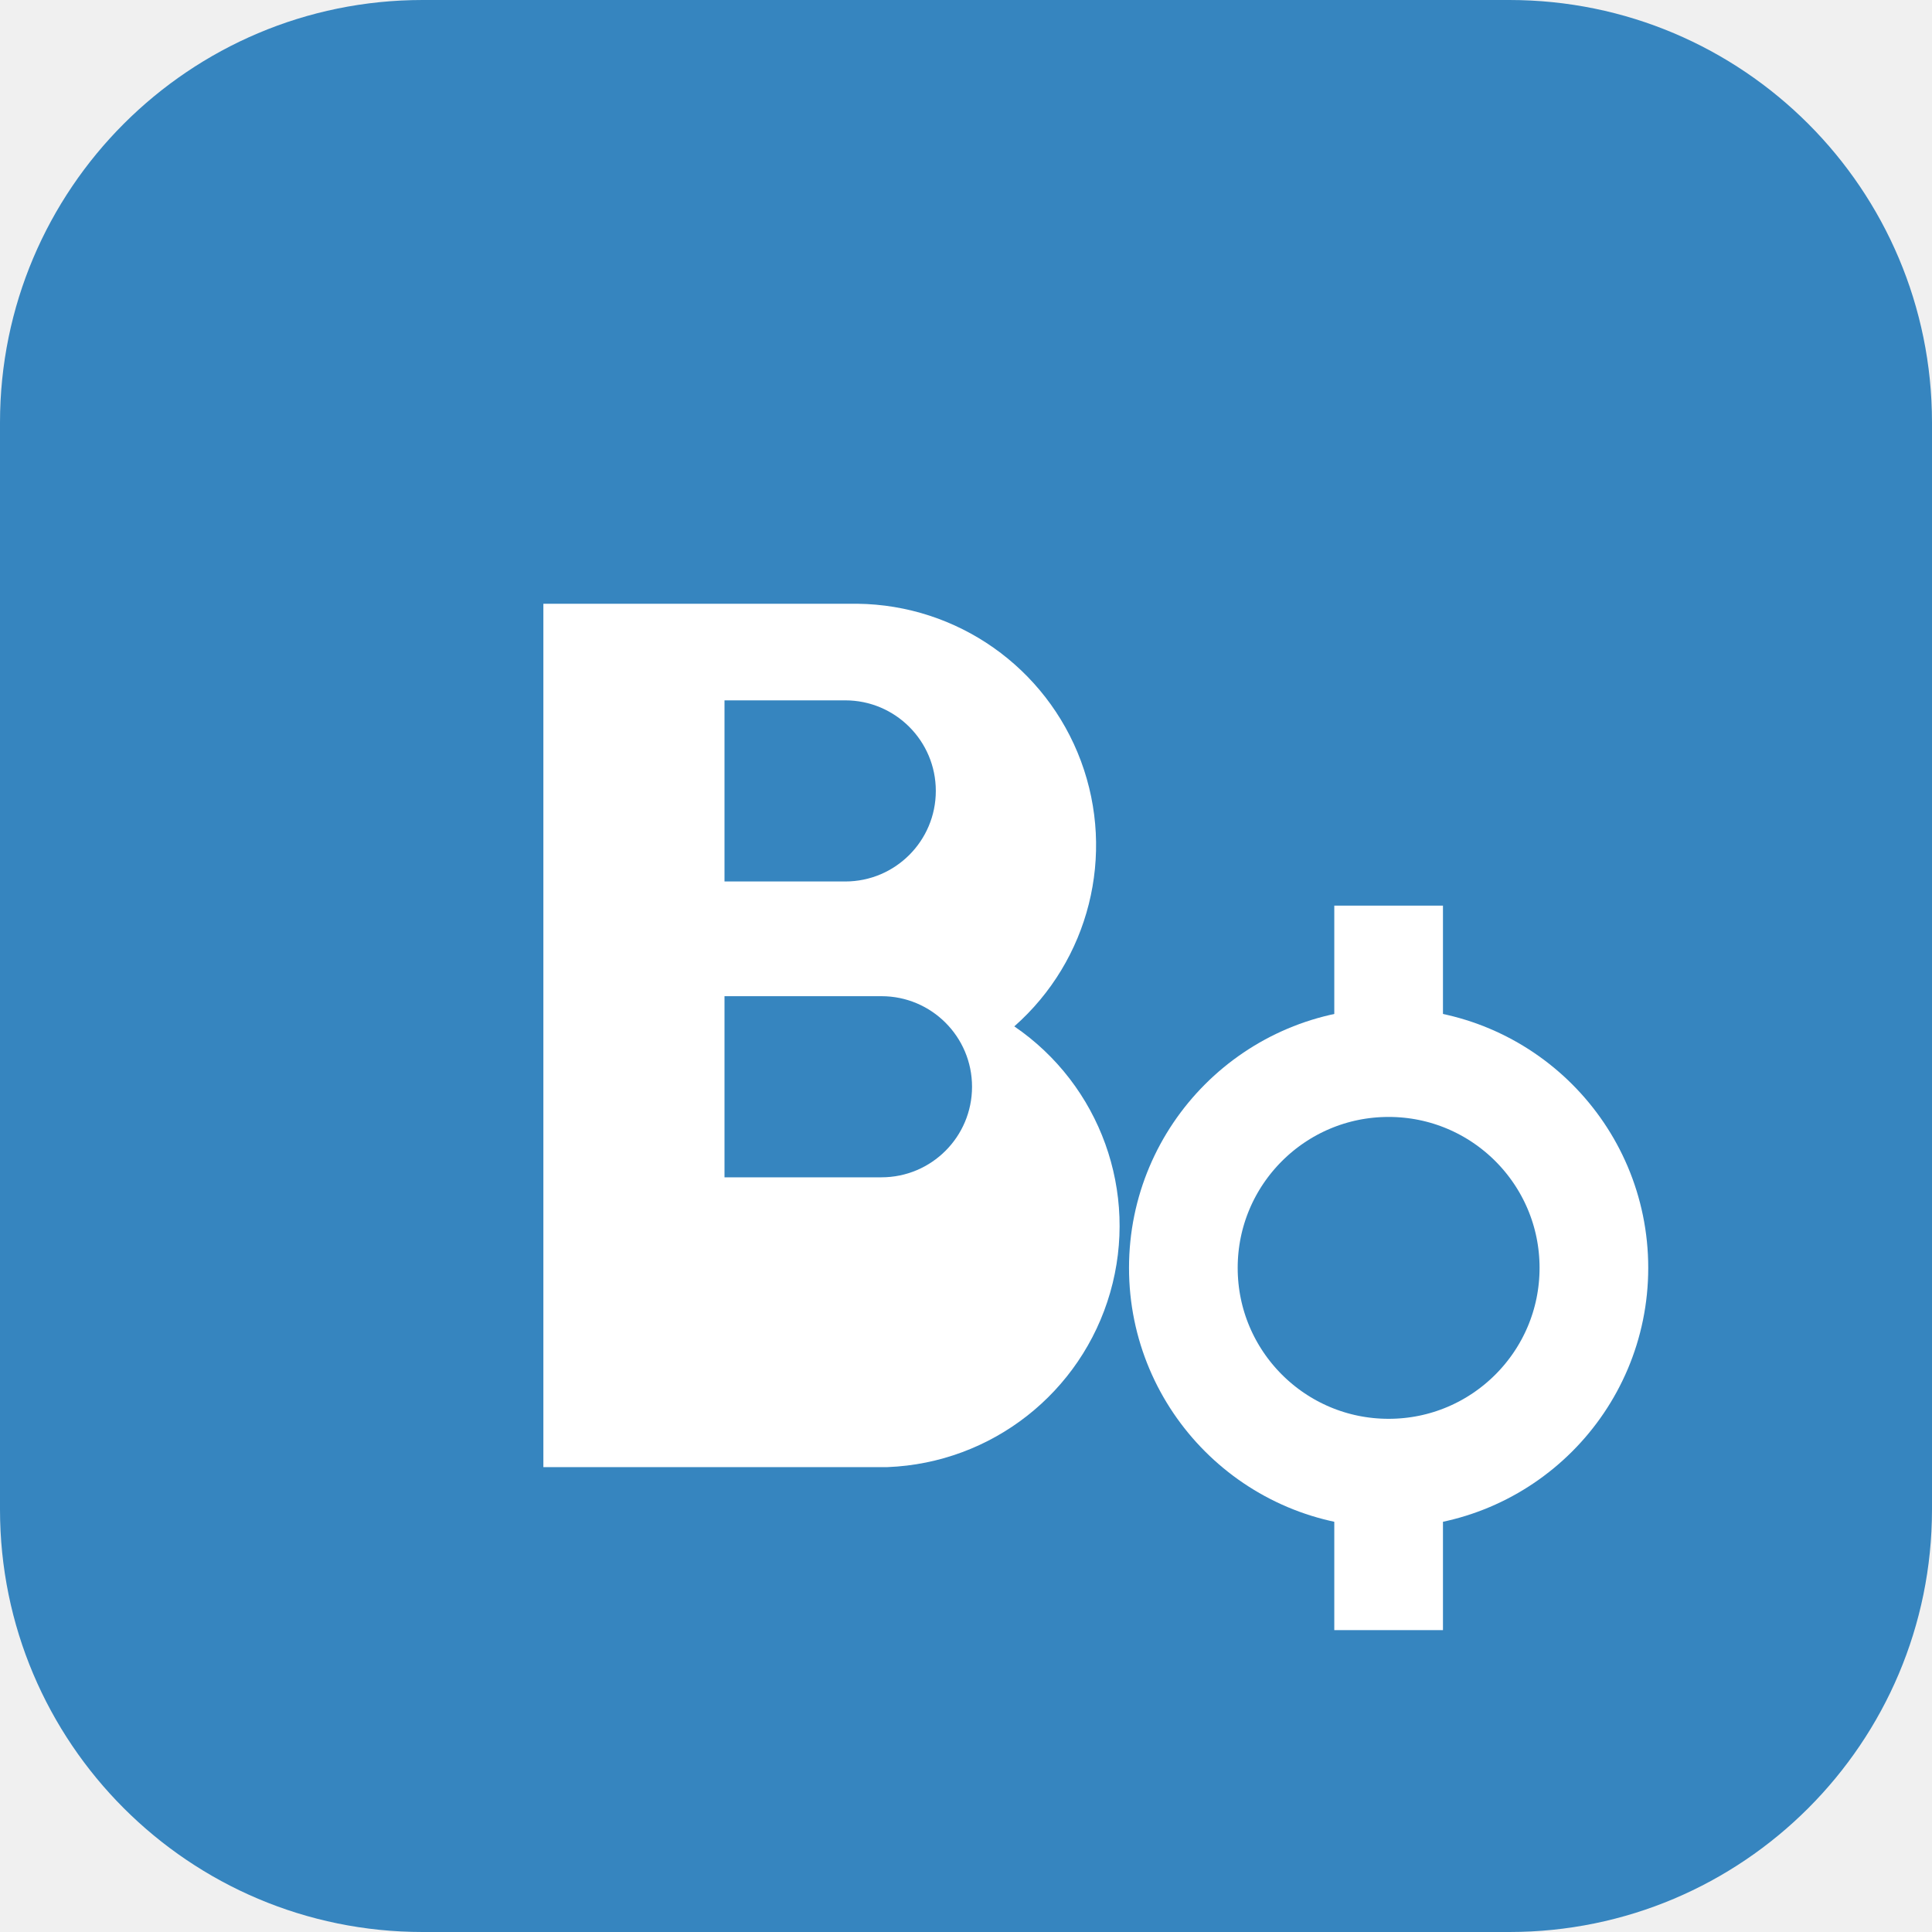
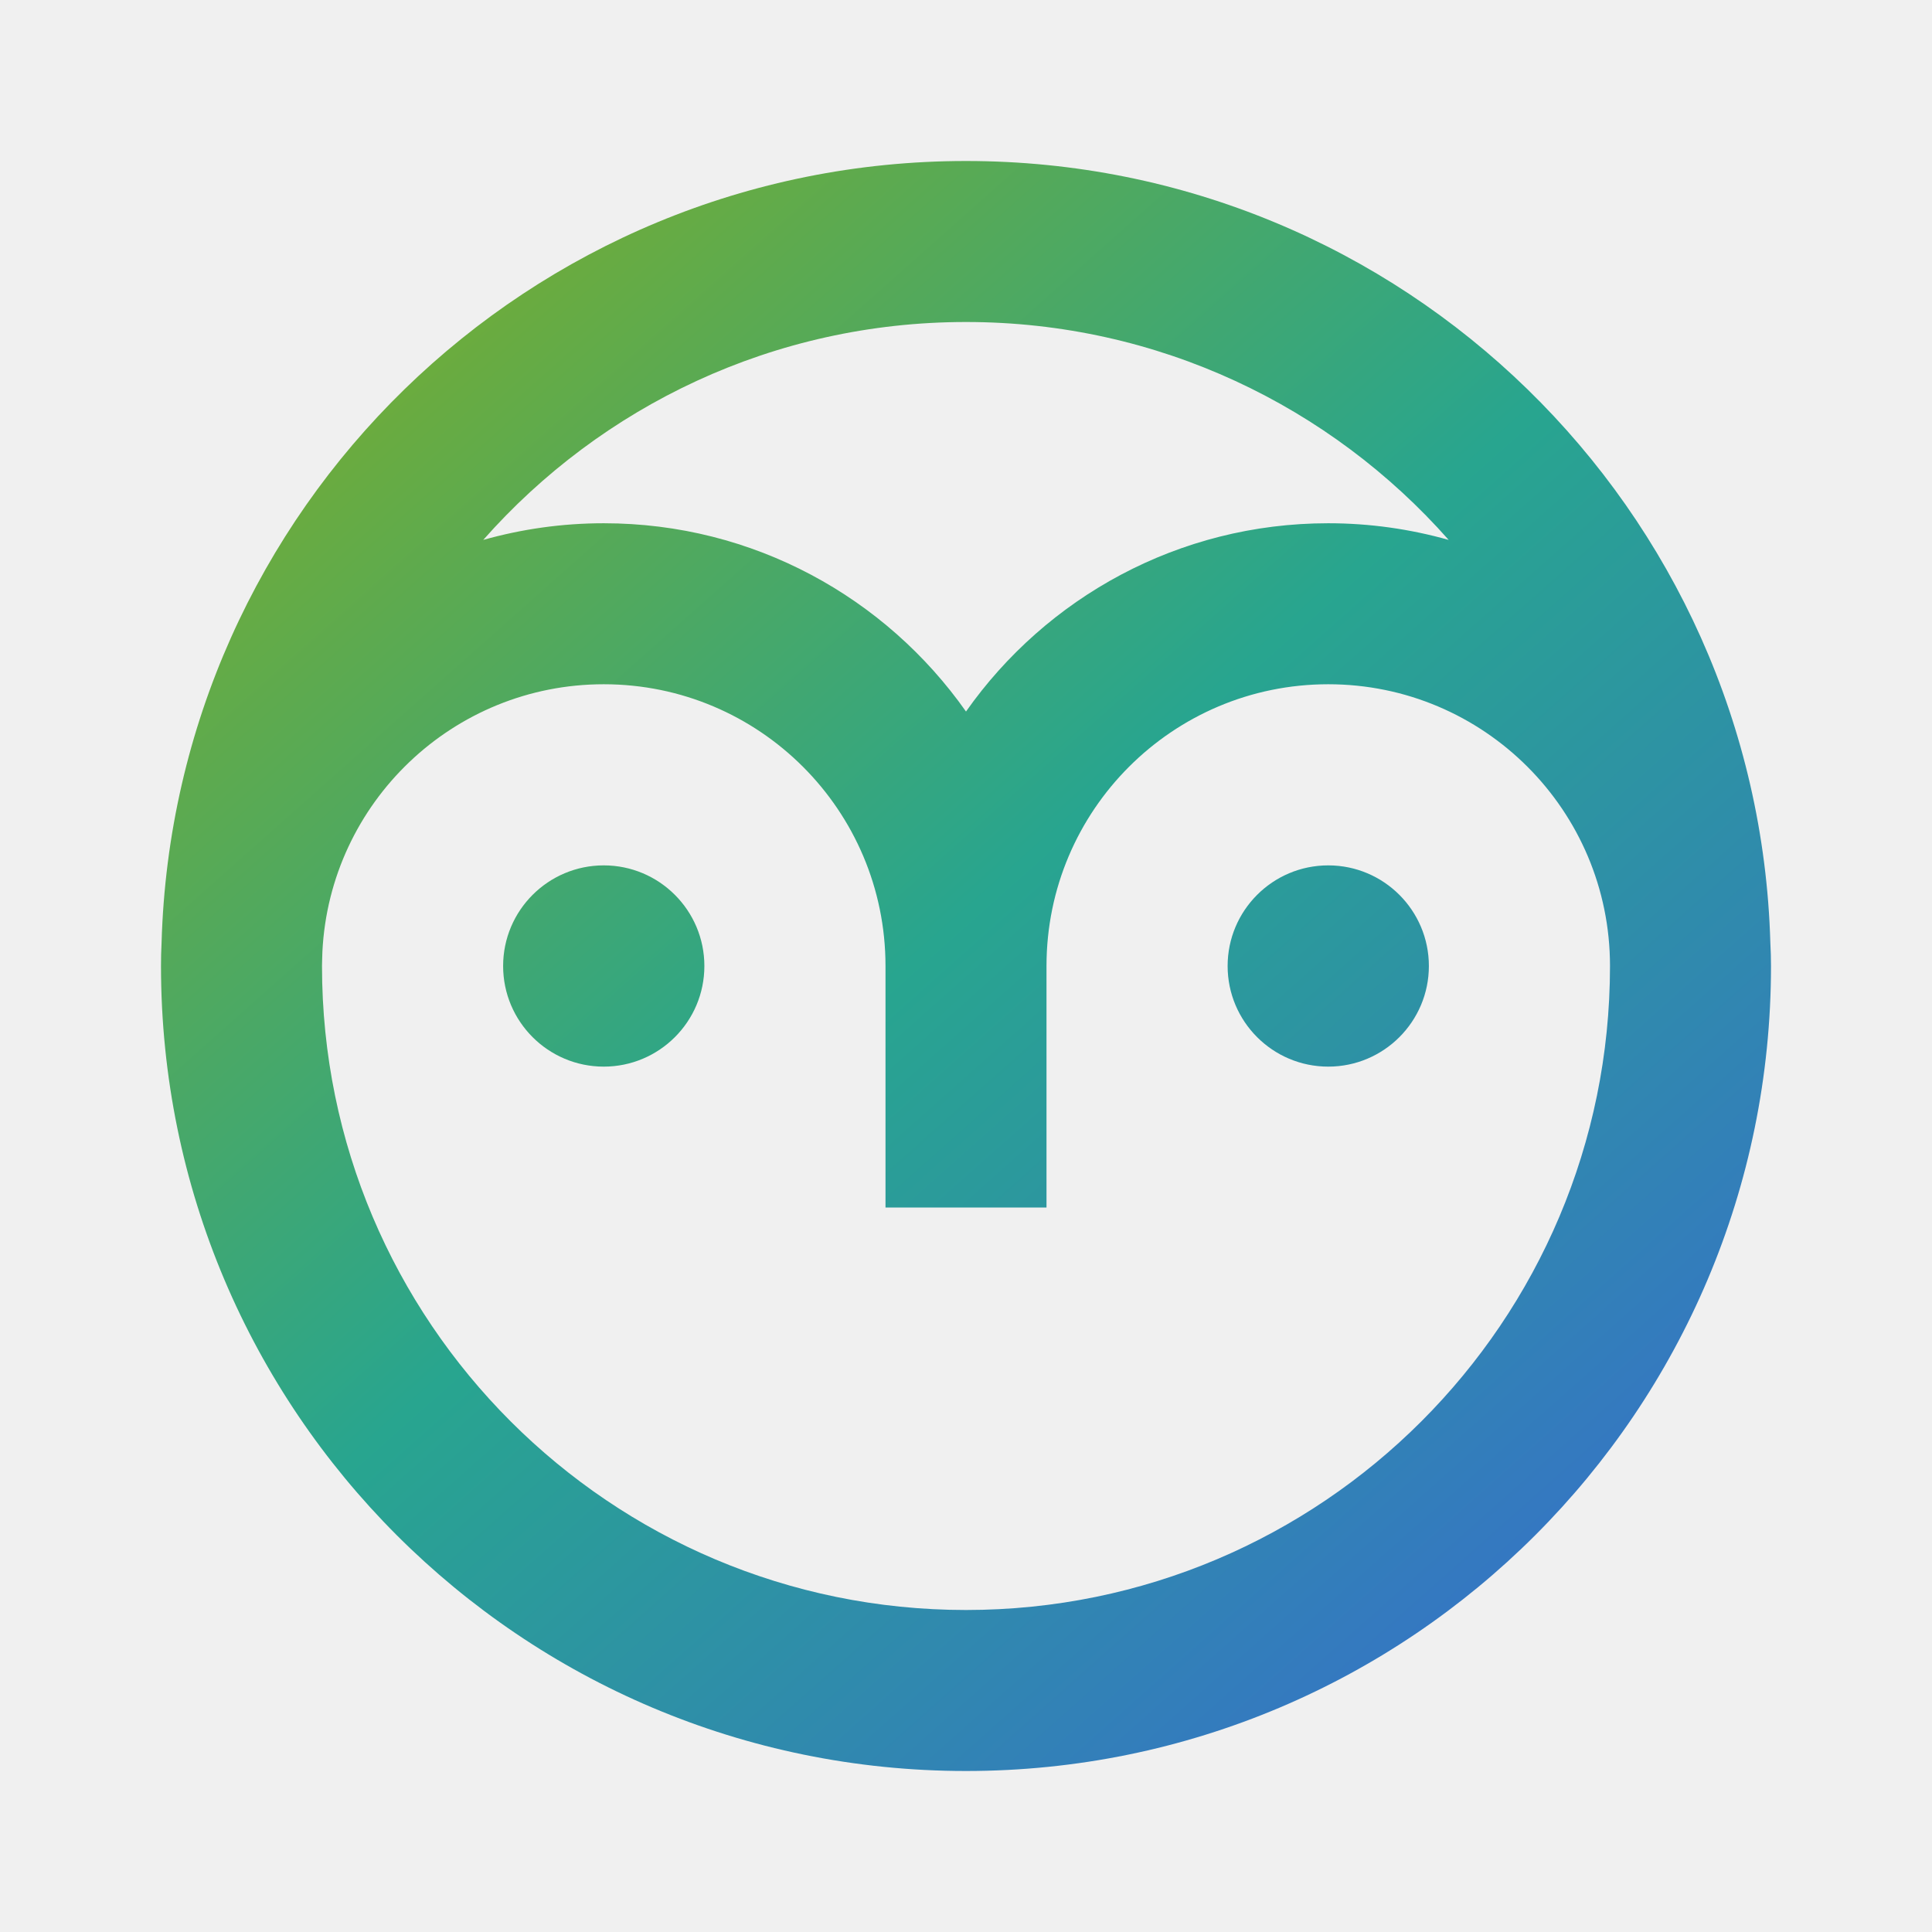
- <svg xmlns="http://www.w3.org/2000/svg" width="96" height="96" viewBox="0 0 32 32">
-   <rect width="32" height="32" rx="7" fill="#3685BF" />
-   <path d="M9 22V10h5.2a4 4 0 0 1 2.6 7 4 4 0 0 1-2.1 7.3H9zm3-7.4h2a1.5 1.5 0 0 0 0-3h-2zm0 4.9h2.6a1.5 1.5 0 0 0 0-3H12z" fill="#fff" />
-   <circle cx="23" cy="21" r="3.4" fill="none" stroke="#fff" stroke-width="1.8" />
-   <path d="M23 17.6V15m0 9.4V27" stroke="#fff" stroke-width="1.8" />
+ <svg xmlns="http://www.w3.org/2000/svg" width="96" height="96" viewBox="0 0 24 24">
+   <defs>
+     <linearGradient id="better-harness-logo-gradient" x1="4" y1="3" x2="20" y2="21" gradientUnits="userSpaceOnUse">
+       <stop stop-color="#79AD2D" />
+       <stop offset=".48" stop-color="#28A58F" />
+       <stop offset="1" stop-color="#376FCB" />
+     </linearGradient>
+   </defs>
+   <path fill="url(#better-harness-logo-gradient)" d="M12 2C17.427 2 21.841 6.323 21.992 11.714C21.997 11.809 22 11.904 22 12C22 17.523 17.523 22 12 22C6.477 22 2 17.523 2 12C2 11.904 2.002 11.809 2.007 11.714C2.158 6.323 6.573 2 12 2ZM13 15H11V12C11 10.067 9.433 8.5 7.5 8.5C5.627 8.5 4.098 9.971 4.005 11.82C4.004 11.88 4 11.94 4 12C4 16.418 7.582 20 12 20C16.418 20 20 16.418 20 12C20 10.067 18.433 8.5 16.5 8.5C14.567 8.5 13 10.067 13 12V15ZM7.5 10.75C8.19 10.75 8.75 11.31 8.75 12C8.75 12.69 8.19 13.25 7.5 13.25C6.81 13.25 6.25 12.69 6.25 12C6.25 11.31 6.81 10.75 7.5 10.75ZM16.5 10.75C17.19 10.75 17.75 11.31 17.75 12C17.75 12.69 17.19 13.25 16.5 13.25C15.81 13.25 15.25 12.69 15.25 12C15.25 11.31 15.81 10.75 16.5 10.75ZM12 4C9.612 4 7.469 5.047 6.003 6.707C6.479 6.573 6.981 6.5 7.5 6.5C9.361 6.5 11.005 7.425 12 8.839C12.995 7.425 14.639 6.5 16.5 6.5C17.019 6.5 17.52 6.573 17.996 6.707C16.53 5.048 14.388 4 12 4Z" />
</svg>
